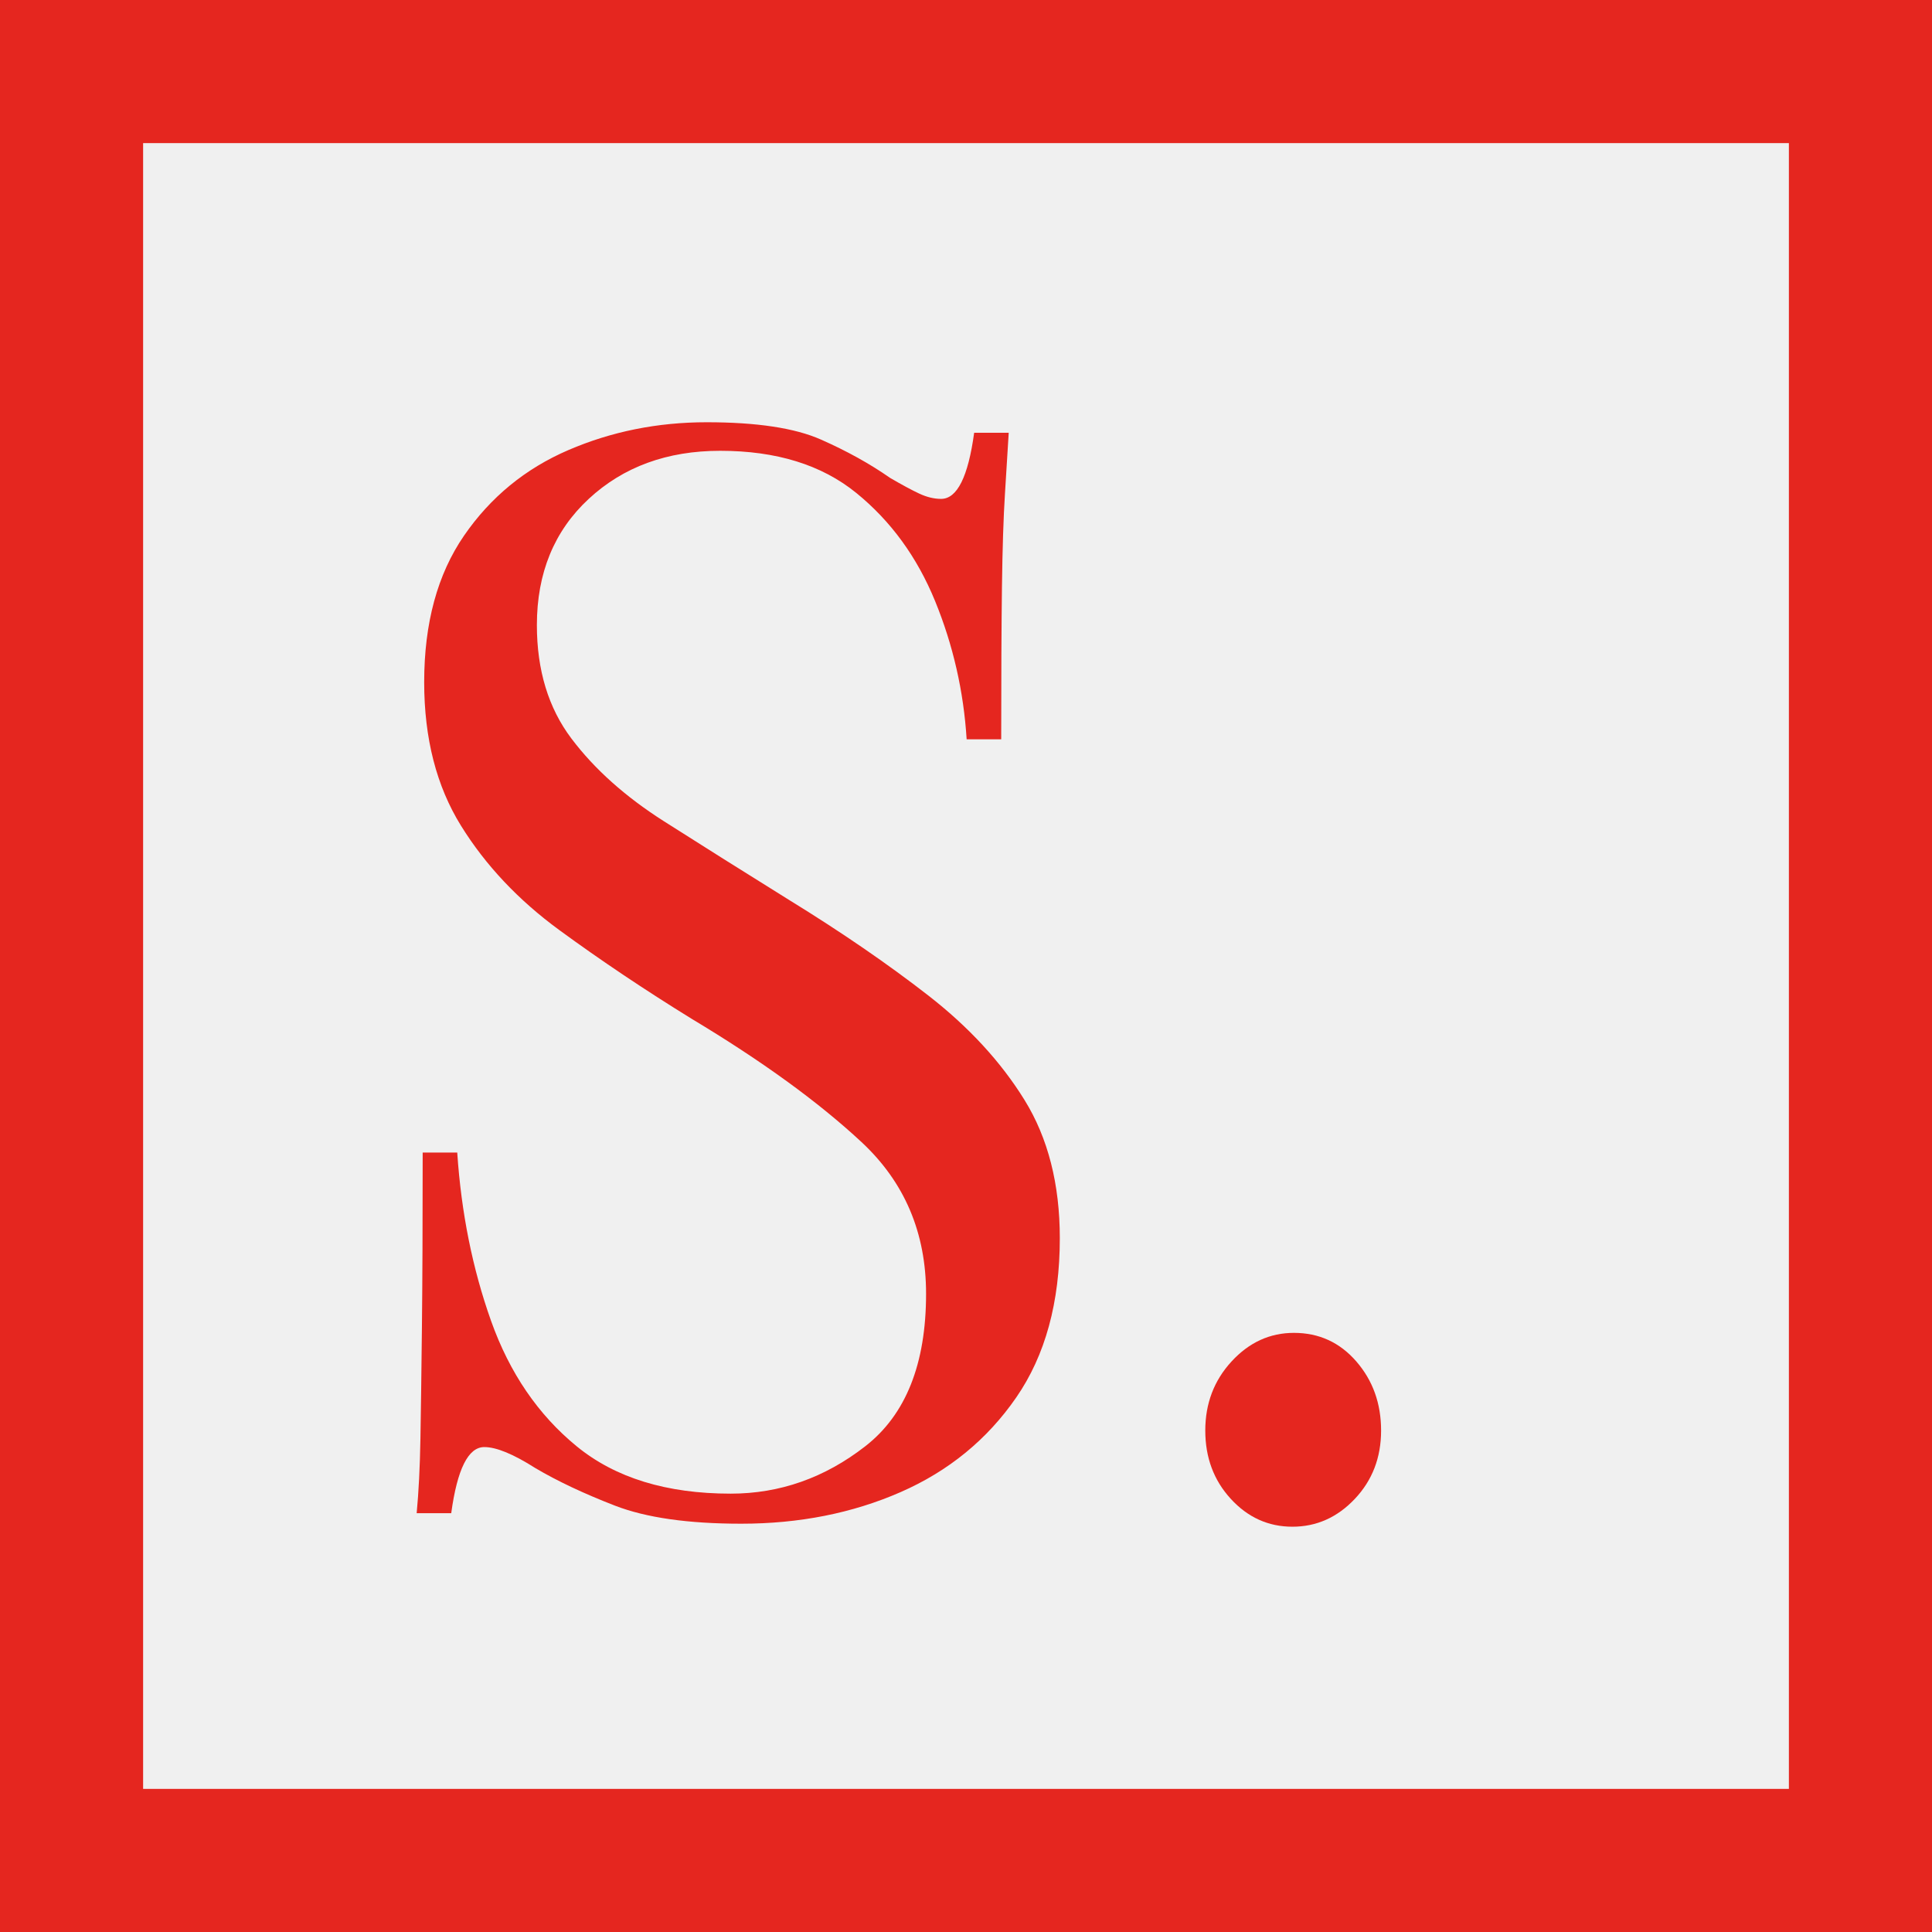
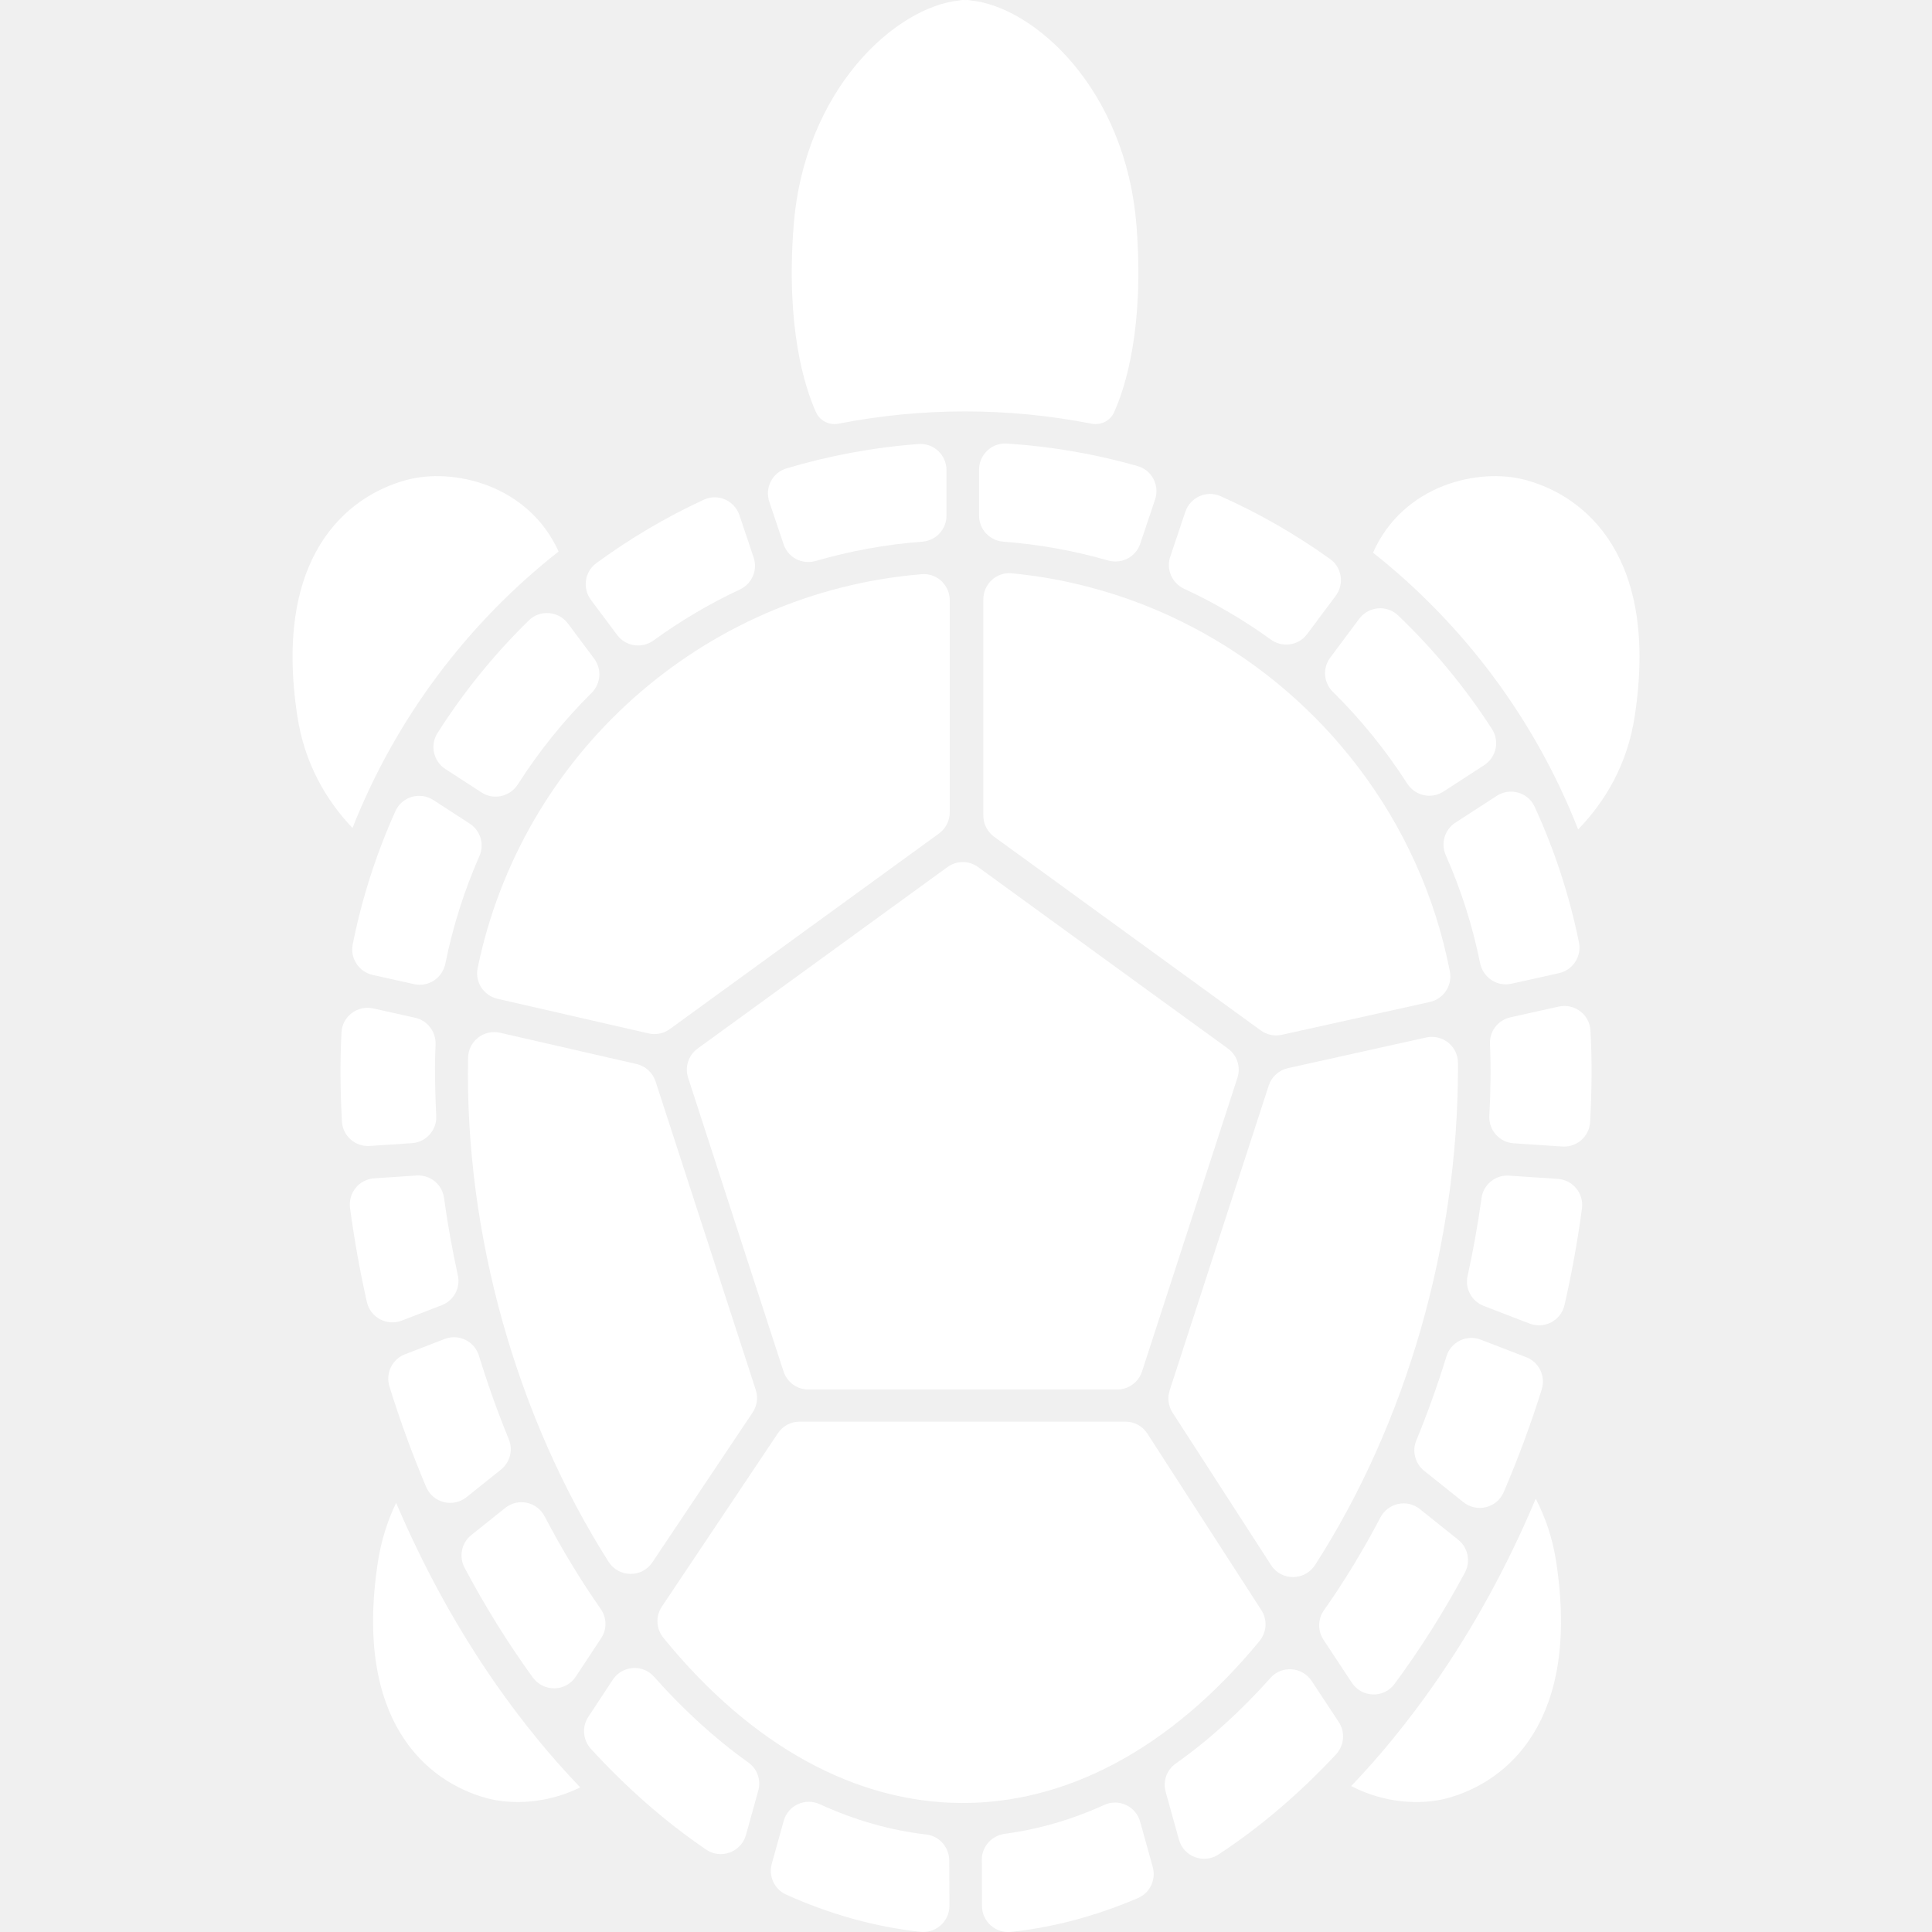
- <svg xmlns="http://www.w3.org/2000/svg" width="54px" height="54px" viewBox="0 0 54 54" version="1.1">
-   <g id="Page-1" stroke="none" stroke-width="1" fill="none" fill-rule="evenodd">
-     <g id="logo-mobile">
-       <rect id="Rectangle-6" stroke="#E5261F" stroke-width="4" fill-rule="nonzero" x="2" y="2" width="50" height="50" />
-       <path id="." fill="#E5261F" d="M34.402,41.895 C33.926,41.377 33.688,40.74 33.688,39.984 C33.688,39.228 33.933,38.584 34.423,38.052 C34.913,37.52 35.494,37.254 36.166,37.254 C36.866,37.254 37.447,37.52 37.909,38.052 C38.371,38.584 38.602,39.228 38.602,39.984 C38.602,40.74 38.357,41.377 37.867,41.895 C37.377,42.413 36.796,42.672 36.124,42.672 C35.452,42.672 34.878,42.413 34.402,41.895 Z" />
-       <path id="S" fill="#E5261F" fill-rule="nonzero" d="M20.718,42.588 C22.342,42.588 23.826,42.294 25.17,41.706 C26.514,41.118 27.592,40.236 28.404,39.06 C29.216,37.884 29.622,36.4 29.622,34.608 C29.622,33.096 29.293,31.808 28.635,30.744 C27.977,29.68 27.081,28.707 25.947,27.825 C24.813,26.943 23.518,26.054 22.062,25.158 C20.802,24.374 19.633,23.639 18.555,22.953 C17.477,22.267 16.616,21.497 15.972,20.643 C15.328,19.789 15.006,18.732 15.006,17.472 C15.006,16.016 15.489,14.84 16.455,13.944 C17.421,13.048 18.646,12.6 20.13,12.6 C21.698,12.6 22.965,12.992 23.931,13.776 C24.897,14.56 25.632,15.568 26.136,16.8 C26.64,18.032 26.934,19.32 27.018,20.664 L27.018,20.664 L27.984,20.664 C27.984,18.9 27.991,17.479 28.005,16.401 C28.019,15.323 28.047,14.455 28.089,13.797 C28.131,13.139 28.166,12.572 28.194,12.096 L28.194,12.096 L27.228,12.096 C27.06,13.328 26.752,13.944 26.304,13.944 C26.108,13.944 25.905,13.895 25.695,13.797 C25.485,13.699 25.212,13.552 24.876,13.356 C24.316,12.964 23.672,12.607 22.944,12.285 C22.216,11.963 21.152,11.802 19.752,11.802 C18.38,11.802 17.092,12.061 15.888,12.579 C14.684,13.097 13.711,13.895 12.969,14.973 C12.227,16.051 11.856,17.416 11.856,19.068 C11.856,20.636 12.199,21.973 12.885,23.079 C13.571,24.185 14.488,25.158 15.636,25.998 C16.784,26.838 18.016,27.664 19.332,28.476 C21.292,29.652 22.874,30.8 24.078,31.92 C25.282,33.04 25.884,34.454 25.884,36.162 C25.884,38.122 25.317,39.543 24.183,40.425 C23.049,41.307 21.796,41.748 20.424,41.748 C18.632,41.748 17.197,41.307 16.119,40.425 C15.041,39.543 14.243,38.374 13.725,36.918 C13.207,35.462 12.892,33.894 12.78,32.214 L12.78,32.214 L11.814,32.214 C11.814,34.174 11.807,35.798 11.793,37.086 C11.779,38.374 11.765,39.417 11.751,40.215 C11.737,41.013 11.702,41.706 11.646,42.294 L11.646,42.294 L12.612,42.294 C12.78,41.062 13.088,40.446 13.536,40.446 C13.872,40.446 14.348,40.642 14.964,41.034 C15.58,41.398 16.322,41.748 17.19,42.084 C18.058,42.42 19.234,42.588 20.718,42.588 Z" />
+ <svg xmlns="http://www.w3.org/2000/svg" width="54" height="54" viewBox="0 0 14.287 14.287" version="1.1" id="svg1267">
+   <defs id="defs1264">
+     <clipPath clipPathUnits="userSpaceOnUse" id="clipPath927">
+       <path d="M 0,1080 H 1920 V 0 H 0 Z" id="path925" />
+     </clipPath>
+   </defs>
+   <g id="layer1">
+     <g id="g921" transform="matrix(0.3527778,0,0,-0.3527778,-238.9429,343.2925)">
+       <g id="g923" clip-path="url(#clipPath927)">
+         <g id="g929" transform="matrix(0.1366366,0,0,0.1366366,693.0951,943.5043)">
+           <path d="m 0,0 -15.384,-22.991 c -1.616,-2.414 -5.171,-2.353 -6.727,0.1 -14.036,22.113 -22.075,50.143 -21.541,77.337 0.049,2.533 2.435,4.373 4.905,3.807 l 20.941,-4.799 c 1.373,-0.315 2.479,-1.327 2.914,-2.666 L 0.48,3.464 C 0.859,2.297 0.683,1.02 0,0" style="fill:#ffffff;fill-opacity:1;fill-rule:nonzero;stroke:none" id="path931" />
+         </g>
+         <g id="g933" transform="matrix(0.1366366,0,0,0.1366366,690.9146,951.4499)">
+           <path d="m 0,0 -23.192,5.317 c -2.11,0.484 -3.474,2.562 -3.039,4.683 6.679,32.604 34.302,57.663 68.139,60.454 2.316,0.192 4.291,-1.674 4.291,-3.998 V 33.912 c 0,-1.283 -0.614,-2.487 -1.651,-3.24 L 3.249,0.664 C 2.313,-0.017 1.128,-0.259 0,0" style="fill:#ffffff;fill-opacity:1;fill-rule:nonzero;stroke:none" id="path935" />
+         </g>
+         <g id="g937" transform="matrix(0.1366366,0,0,0.1366366,703.2573,950.52)">
+           <path d="m 0,0 -14.634,-45.053 c -0.54,-1.65 -2.07,-2.77 -3.809,-2.77 h -47.383 c -1.73,0 -3.269,1.12 -3.808,2.77 L -74.003,-31.618 -84.269,0 c -0.54,1.649 0.05,3.459 1.45,4.479 l 38.335,27.849 c 1.4,1.02 3.299,1.02 4.698,0 L -14.654,14.065 -1.859,4.778 -1.449,4.479 C -0.05,3.459 0.54,1.649 0,0" style="fill:#ffffff;fill-opacity:1;fill-rule:nonzero;stroke:none" id="path939" />
+         </g>
+         <g id="g941" transform="matrix(0.1366366,0,0,0.1366366,701.3689,943.0621)">
+           <path d="m 0,0 17.494,-27.091 c 0.951,-1.473 0.825,-3.392 -0.291,-4.747 -27.481,-33.342 -64.148,-33.054 -91.449,0.505 -1.116,1.372 -1.22,3.312 -0.236,4.781 l 17.81,26.608 c 0.743,1.11 1.991,1.777 3.327,1.777 H -3.364 C -2.004,1.833 -0.738,1.143 0,0" style="fill:#ffffff;fill-opacity:1;fill-rule:nonzero;stroke:none" id="path943" />
+         </g>
+         <g id="g945" transform="matrix(0.1366366,0,0,0.1366366,707.29,952.1094)">
+           <path d="m 0,0 -15.095,-3.349 -7.616,-1.689 c -1.12,-0.25 -2.29,0 -3.22,0.67 l -24.041,17.463 -0.1,0.07 -8.507,6.188 -8.266,5.998 c -0.16,0.12 -0.311,0.24 -0.441,0.38 -0.769,0.749 -1.209,1.779 -1.209,2.859 v 33.178 c 0,2.349 2.009,4.218 4.338,3.998 3.889,-0.37 7.698,-1.049 11.396,-1.989 5.928,-1.509 11.576,-3.709 16.854,-6.538 1.869,-0.989 3.699,-2.069 5.478,-3.218 3.479,-2.25 6.778,-4.769 9.836,-7.548 2.469,-2.229 4.799,-4.618 6.948,-7.157 C -6.258,30.669 -0.79,20.333 2.109,8.997 2.469,7.567 2.799,6.118 3.079,4.648 3.489,2.519 2.109,0.46 0,0" style="fill:#ffffff;fill-opacity:1;fill-rule:nonzero;stroke:none" id="path947" />
+         </g>
+         <g id="g949" transform="matrix(0.1366366,0,0,0.1366366,707.8808,950.7305)">
+           <path d="m 0,0 c -0.025,-27.036 -7.883,-54.434 -21.914,-76.271 -1.584,-2.464 -5.167,-2.502 -6.757,-0.042 l -15.119,23.402 c -0.654,1.012 -0.817,2.265 -0.445,3.411 l 15.198,46.764 c 0.439,1.348 1.558,2.364 2.942,2.672 L -4.881,4.642 C -2.4,5.192 -0.029,3.324 -0.004,0.783 -0.001,0.522 0,0.261 0,0" style="fill:#ffffff;fill-opacity:1;fill-rule:nonzero;stroke:none" id="path951" />
+         </g>
+         <g id="g953" transform="matrix(0.1366366,0,0,0.1366366,704.7181,959.82)">
+           <path d="m 0,0 4.386,5.877 c 1.335,1.789 0.962,4.338 -0.852,5.639 -5.238,3.756 -10.869,6.997 -16.821,9.651 -2.144,0.956 -4.647,-0.174 -5.395,-2.399 l -2.319,-6.898 c -0.651,-1.937 0.266,-4.044 2.12,-4.904 C -14.183,4.787 -9.729,2.17 -5.57,-0.832 -3.789,-2.118 -1.314,-1.761 0,0" style="fill:#ffffff;fill-opacity:1;fill-rule:nonzero;stroke:none" id="path955" />
+         </g>
+         <g id="g957" transform="matrix(0.1366366,0,0,0.1366366,691.0184,959.6882)">
+           <path d="m 0,0 c 4.14,3.006 8.572,5.63 13.249,7.819 1.846,0.865 2.756,2.967 2.106,4.898 l -2.185,6.5 C 12.416,21.461 9.879,22.588 7.729,21.595 1.878,18.891 -3.653,15.616 -8.796,11.841 -10.581,10.53 -10.938,8.002 -9.613,6.228 L -5.58,0.825 C -4.263,-0.94 -1.782,-1.293 0,0" style="fill:#ffffff;fill-opacity:1;fill-rule:nonzero;stroke:none" id="path959" />
+         </g>
+         <g id="g961" transform="matrix(0.1366366,0,0,0.1366366,707.5764,956.5198)">
+           <path d="m 0,0 6.25,4.053 c 1.852,1.2 2.392,3.678 1.196,5.533 -4.111,6.371 -8.952,12.225 -14.41,17.44 -1.731,1.655 -4.531,1.397 -5.963,-0.522 l -4.448,-5.959 c -1.199,-1.607 -1.016,-3.844 0.413,-5.252 C -12.664,11.055 -8.841,6.338 -5.57,1.235 -4.363,-0.647 -1.876,-1.217 0,0" style="fill:#ffffff;fill-opacity:1;fill-rule:nonzero;stroke:none" id="path963" />
+         </g>
+         <g id="g965" transform="matrix(0.1366366,0,0,0.1366366,709.0008,952.4915)">
+           <path d="m 0,0 7.302,1.627 c 2.129,0.475 3.496,2.57 3.062,4.707 -1.48,7.279 -3.783,14.259 -6.809,20.837 -1.014,2.205 -3.77,2.974 -5.806,1.653 l -6.347,-4.116 c -1.655,-1.073 -2.27,-3.186 -1.472,-4.991 C -7.749,14.466 -5.969,8.925 -4.805,3.163 -4.356,0.946 -2.208,-0.492 0,0" style="fill:#ffffff;fill-opacity:1;fill-rule:nonzero;stroke:none" id="path967" />
+         </g>
+         <g id="g969" transform="matrix(0.1366366,0,0,0.1366366,698.348,961.7584)">
+           <path d="m 0,0 c 5.541,-0.422 10.926,-1.403 16.102,-2.888 2.064,-0.593 4.228,0.525 4.912,2.561 l 2.284,6.795 c 0.725,2.157 -0.484,4.502 -2.672,5.125 -6.446,1.836 -13.168,3.013 -20.092,3.458 -2.298,0.147 -4.239,-1.7 -4.239,-4.004 V 3.984 C -3.705,1.89 -2.088,0.159 0,0" style="fill:#ffffff;fill-opacity:1;fill-rule:nonzero;stroke:none" id="path971" />
+         </g>
+         <g id="g973" transform="matrix(0.1366366,0,0,0.1366366,689.9087,939.3884)">
+           <path d="m 0,0 c -3.129,4.481 -6,9.231 -8.595,14.193 -1.169,2.236 -4.076,2.858 -6.046,1.283 l -5.198,-4.157 c -1.513,-1.21 -1.933,-3.324 -1.024,-5.034 3.155,-5.941 6.651,-11.569 10.446,-16.803 1.652,-2.278 5.057,-2.234 6.607,0.116 l 3.898,5.906 c 0.9,1.364 0.863,3.134 -0.072,4.474 C 0.01,-0.015 0.005,-0.008 0,0" style="fill:#ffffff;fill-opacity:1;fill-rule:nonzero;stroke:none" id="path975" />
+         </g>
+         <g id="g977" transform="matrix(0.1366366,0,0,0.1366366,706.2538,941.3029)">
+           <path d="m 0,0 c -2.613,-4.984 -5.488,-9.733 -8.681,-14.273 -0.941,-1.338 -0.943,-3.124 -0.042,-4.49 l 4.343,-6.581 c 1.522,-2.306 4.892,-2.432 6.536,-0.211 3.927,5.304 7.542,11.025 10.802,17.08 0.923,1.713 0.507,3.84 -1.013,5.055 L 6.055,1.291 C 4.082,2.869 1.173,2.238 0,0" style="fill:#ffffff;fill-opacity:1;fill-rule:nonzero;stroke:none" id="path979" />
+         </g>
+         <g id="g981" transform="matrix(0.1366366,0,0,0.1366366,686.4367,950.7305)">
+           <path d="m 0,0 c 0,1.182 0.031,2.357 0.087,3.525 0.095,1.961 -1.21,3.712 -3.126,4.14 l -6.43,1.432 c -2.399,0.535 -4.737,-1.195 -4.87,-3.649 -0.248,-4.538 -0.181,-9.13 0.062,-13.677 0.119,-2.227 2.045,-3.922 4.27,-3.773 l 6.473,0.433 c 2.18,0.146 3.839,2.012 3.726,4.194 C 0.065,-4.916 0,-2.456 0,0" style="fill:#ffffff;fill-opacity:1;fill-rule:nonzero;stroke:none" id="path983" />
+         </g>
+         <g id="g985" transform="matrix(0.1366366,0,0,0.1366366,687.1657,955.8469)">
+           <path d="m 0,0 -5.581,3.619 c -2.045,1.327 -4.816,0.545 -5.817,-1.679 -2.915,-6.468 -5.133,-13.318 -6.56,-20.453 -0.427,-2.134 0.94,-4.22 3.064,-4.694 l 6.349,-1.415 c 2.209,-0.492 4.359,0.949 4.805,3.168 1.156,5.741 2.921,11.264 5.225,16.499 C 2.273,-3.163 1.643,-1.066 0,0" style="fill:#ffffff;fill-opacity:1;fill-rule:nonzero;stroke:none" id="path987" />
+         </g>
+         <g id="g989" transform="matrix(0.1366366,0,0,0.1366366,688.1739,956.6708)">
+           <path d="m 0,0 c 3.248,5.089 7.042,9.796 11.309,14.028 1.421,1.41 1.602,3.641 0.404,5.245 L 7.687,24.668 C 6.245,26.6 3.419,26.846 1.695,25.162 -3.62,19.969 -8.335,14.166 -12.334,7.863 -13.51,6.01 -12.964,3.55 -11.123,2.355 l 5.548,-3.597 C -3.696,-2.461 -1.205,-1.888 0,0" style="fill:#ffffff;fill-opacity:1;fill-rule:nonzero;stroke:none" id="path991" />
+         </g>
+         <g id="g993" transform="matrix(0.1366366,0,0,0.1366366,708.4197,945.7384)">
+           <path d="m 0,0 7.046,-2.715 c 2.281,-0.879 4.811,0.474 5.354,2.858 1.108,4.865 2.004,9.804 2.676,14.789 0.311,2.304 -1.384,4.397 -3.704,4.552 L 3.898,19.985 C 1.811,20.125 -0.043,18.637 -0.328,16.565 -0.883,12.536 -1.604,8.529 -2.478,4.562 -2.9,2.643 -1.834,0.706 0,0" style="fill:#ffffff;fill-opacity:1;fill-rule:nonzero;stroke:none" id="path995" />
+         </g>
+         <g id="g997" transform="matrix(0.1366366,0,0,0.1366366,709.9916,952.0125)">
+           <path d="m 0,0 -7.423,-1.654 c -1.898,-0.423 -3.212,-2.148 -3.121,-4.09 0.169,-3.657 0.097,-7.338 -0.099,-11.006 -0.117,-2.192 1.537,-4.074 3.727,-4.221 l 7.468,-0.5 c 2.225,-0.149 4.151,1.546 4.271,3.773 0.252,4.674 0.318,9.396 0.048,14.059 C 4.729,-1.189 2.395,0.534 0,0" style="fill:#ffffff;fill-opacity:1;fill-rule:nonzero;stroke:none" id="path999" />
+         </g>
+         <g id="g1001" transform="matrix(0.1366366,0,0,0.1366366,707.6391,944.6812)">
+           <path d="m 0,0 c -1.354,-4.396 -2.898,-8.714 -4.633,-12.922 -0.678,-1.645 -0.163,-3.542 1.227,-4.653 l 6.002,-4.8 c 2.061,-1.648 5.138,-0.894 6.181,1.531 2.19,5.092 4.142,10.356 5.834,15.75 0.636,2.026 -0.396,4.199 -2.377,4.963 L 5.258,2.556 C 3.095,3.389 0.682,2.216 0,0" style="fill:#ffffff;fill-opacity:1;fill-rule:nonzero;stroke:none" id="path1003" />
+         </g>
+         <g id="g1005" transform="matrix(0.1366366,0,0,0.1366366,703.9523,937.9421)">
+           <path d="m 0,0 c -4.63,-5.185 -9.511,-9.589 -14.568,-13.167 -1.373,-0.971 -1.978,-2.701 -1.528,-4.32 l 2.04,-7.341 c 0.728,-2.616 3.794,-3.769 6.064,-2.278 6.404,4.205 12.441,9.377 18.018,15.342 1.273,1.363 1.466,3.414 0.439,4.97 L 6.304,-0.486 C 4.865,1.694 1.74,1.948 0,0" style="fill:#ffffff;fill-opacity:1;fill-rule:nonzero;stroke:none" id="path1007" />
+         </g>
+         <g id="g1009" transform="matrix(0.1366366,0,0,0.1366366,693.0065,936.1659)">
+           <path d="m 0,0 c -5.033,3.591 -9.888,8 -14.494,13.185 -1.738,1.957 -4.869,1.707 -6.311,-0.478 l -3.75,-5.683 c -1.019,-1.544 -0.838,-3.577 0.411,-4.94 5.464,-5.964 11.378,-11.168 17.657,-15.436 2.266,-1.54 5.379,-0.394 6.113,2.247 l 1.888,6.793 C 1.963,-2.697 1.364,-0.974 0,0" style="fill:#ffffff;fill-opacity:1;fill-rule:nonzero;stroke:none" id="path1011" />
+         </g>
+         <g id="g1013" transform="matrix(0.1366366,0,0,0.1366366,697.2203,933.1637)">
+           <path d="m 0,0 -0.026,6.934 c -0.008,2.025 -1.506,3.769 -3.518,4 -5.531,0.632 -11.007,2.2 -16.353,4.652 -2.241,1.027 -4.868,-0.185 -5.528,-2.56 l -1.83,-6.583 c -0.528,-1.9 0.401,-3.914 2.199,-4.724 6.585,-2.968 13.468,-4.928 20.565,-5.714 C -2.095,-4.261 0.009,-2.411 0,0" style="fill:#ffffff;fill-opacity:1;fill-rule:nonzero;stroke:none" id="path1015" />
+         </g>
+         <g id="g1017" transform="matrix(0.1366366,0,0,0.1366366,686.9165,946.3759)">
+           <path d="m 0,0 c -0.865,3.94 -1.58,7.918 -2.13,11.918 -0.285,2.072 -2.139,3.561 -4.226,3.421 l -6.485,-0.435 c -2.319,-0.155 -4.014,-2.245 -3.705,-4.548 0.651,-4.856 1.515,-9.669 2.58,-14.412 0.536,-2.389 3.071,-3.746 5.356,-2.866 l 6.132,2.362 C -0.644,-3.854 0.421,-1.919 0,0" style="fill:#ffffff;fill-opacity:1;fill-rule:nonzero;stroke:none" id="path1019" />
+         </g>
+         <g id="g1021" transform="matrix(0.1366366,0,0,0.1366366,686.6391,945.0447)">
+           <path d="m 0,0 -6.084,-2.345 c -1.977,-0.76 -3.01,-2.926 -2.382,-4.949 1.637,-5.276 3.521,-10.429 5.634,-15.42 1.033,-2.438 4.122,-3.204 6.189,-1.55 l 5.271,4.215 c 1.385,1.107 1.899,2.996 1.226,4.636 -1.72,4.187 -3.252,8.482 -4.595,12.854 C 4.578,-0.342 2.164,0.833 0,0" style="fill:#ffffff;fill-opacity:1;fill-rule:nonzero;stroke:none" id="path1023" />
+         </g>
+         <g id="g1025" transform="matrix(0.1366366,0,0,0.1366366,700.4698,935.2795)">
+           <path d="m 0,0 c -5.001,-2.269 -10.115,-3.76 -15.28,-4.441 -2.016,-0.266 -3.538,-1.952 -3.531,-3.986 l 0.027,-7.099 c 0.009,-2.392 2.098,-4.227 4.476,-3.967 6.703,0.732 13.214,2.514 19.465,5.201 1.833,0.788 2.789,2.826 2.255,4.748 l -1.935,6.96 C 4.823,-0.23 2.225,1.009 0,0" style="fill:#ffffff;fill-opacity:1;fill-rule:nonzero;stroke:none" id="path1027" />
+         </g>
+         <g id="g1029" transform="matrix(0.1366366,0,0,0.1366366,694.4169,961.3534)">
+           <path d="m 0,0 c 5.256,1.528 10.729,2.535 16.364,2.964 2.088,0.159 3.703,1.89 3.703,3.984 v 6.992 c 0,2.321 -1.968,4.175 -4.282,4.002 C 8.789,17.417 2.002,16.141 -4.496,14.196 -6.656,13.549 -7.837,11.223 -7.118,9.085 L -4.924,2.558 C -4.238,0.517 -2.067,-0.601 0,0" style="fill:#ffffff;fill-opacity:1;fill-rule:nonzero;stroke:none" id="path1031" />
+         </g>
+         <g id="g1033" transform="matrix(0.1366366,0,0,0.1366366,697.548,964.4882)">
+           <path d="m 0,0 c 6.635,0 13.12,-0.649 19.399,-1.878 1.433,-0.28 2.876,0.428 3.473,1.76 1.761,3.936 4.628,12.986 3.43,28.563 C 24.682,49.521 10.557,62.107 0.827,63.055 0.668,63.095 0.505,63.12 0.335,63.12 0.226,63.12 0.111,63.109 0,63.106 c -0.111,0.003 -0.225,0.014 -0.335,0.014 -0.17,0 -0.332,-0.025 -0.491,-0.065 -9.73,-0.948 -23.855,-13.534 -25.476,-34.61 -1.198,-15.577 1.669,-24.627 3.431,-28.563 0.596,-1.332 2.04,-2.04 3.472,-1.76 C -13.119,-0.649 -6.634,0 0,0" style="fill:#ffffff;fill-opacity:1;fill-rule:nonzero;stroke:none" id="path1035" />
+         </g>
+         <g id="g1037" transform="matrix(0.1366366,0,0,0.1366366,689.0278,961.5522)">
+           <path d="m 0,0 c -13.985,-11.006 -24.991,-25.621 -31.619,-42.424 -4.089,4.318 -7.357,9.926 -8.457,17.133 -3.748,24.491 7.537,33.738 16.644,36.237 C -16.234,12.925 -4.689,10.306 0,0" style="fill:#ffffff;fill-opacity:1;fill-rule:nonzero;stroke:none" id="path1039" />
+         </g>
+         <g id="g1041" transform="matrix(0.1366366,0,0,0.1366366,689.4812,935.6458)">
+           <path d="m 0,0 c -4.838,-2.409 -10.316,-2.759 -14.405,-1.64 -9.096,2.499 -20.383,11.746 -16.634,36.237 0.52,3.349 1.49,6.358 2.799,9.047 4.229,-9.926 9.367,-19.303 15.325,-27.84 C -8.847,9.986 -4.528,4.708 0,0" style="fill:#ffffff;fill-opacity:1;fill-rule:nonzero;stroke:none" id="path1043" />
+         </g>
+         <g id="g1045" transform="matrix(0.1366366,0,0,0.1366366,711.5851,958.0966)">
+           <path d="M 0,0 C -1.12,-7.328 -4.478,-13.006 -8.677,-17.354 -15.254,-0.55 -26.21,14.084 -40.146,25.11 -35.517,35.567 -23.881,38.226 -16.644,36.237 -7.537,33.737 3.749,24.491 0,0" style="fill:#ffffff;fill-opacity:1;fill-rule:nonzero;stroke:none" id="path1047" />
+         </g>
+         <g id="g1049" transform="matrix(0.1366366,0,0,0.1366366,707.6664,935.4218)">
+           <path d="m 0,0 c -4.199,-1.159 -9.876,-0.75 -14.815,1.839 4.458,4.658 8.707,9.867 12.715,15.604 6.088,8.717 11.327,18.324 15.595,28.481 1.489,-2.85 2.589,-6.069 3.138,-9.688 C 20.382,11.746 9.096,2.499 0,0" style="fill:#ffffff;fill-opacity:1;fill-rule:nonzero;stroke:none" id="path1051" />
+         </g>
+       </g>
    </g>
  </g>
</svg>
